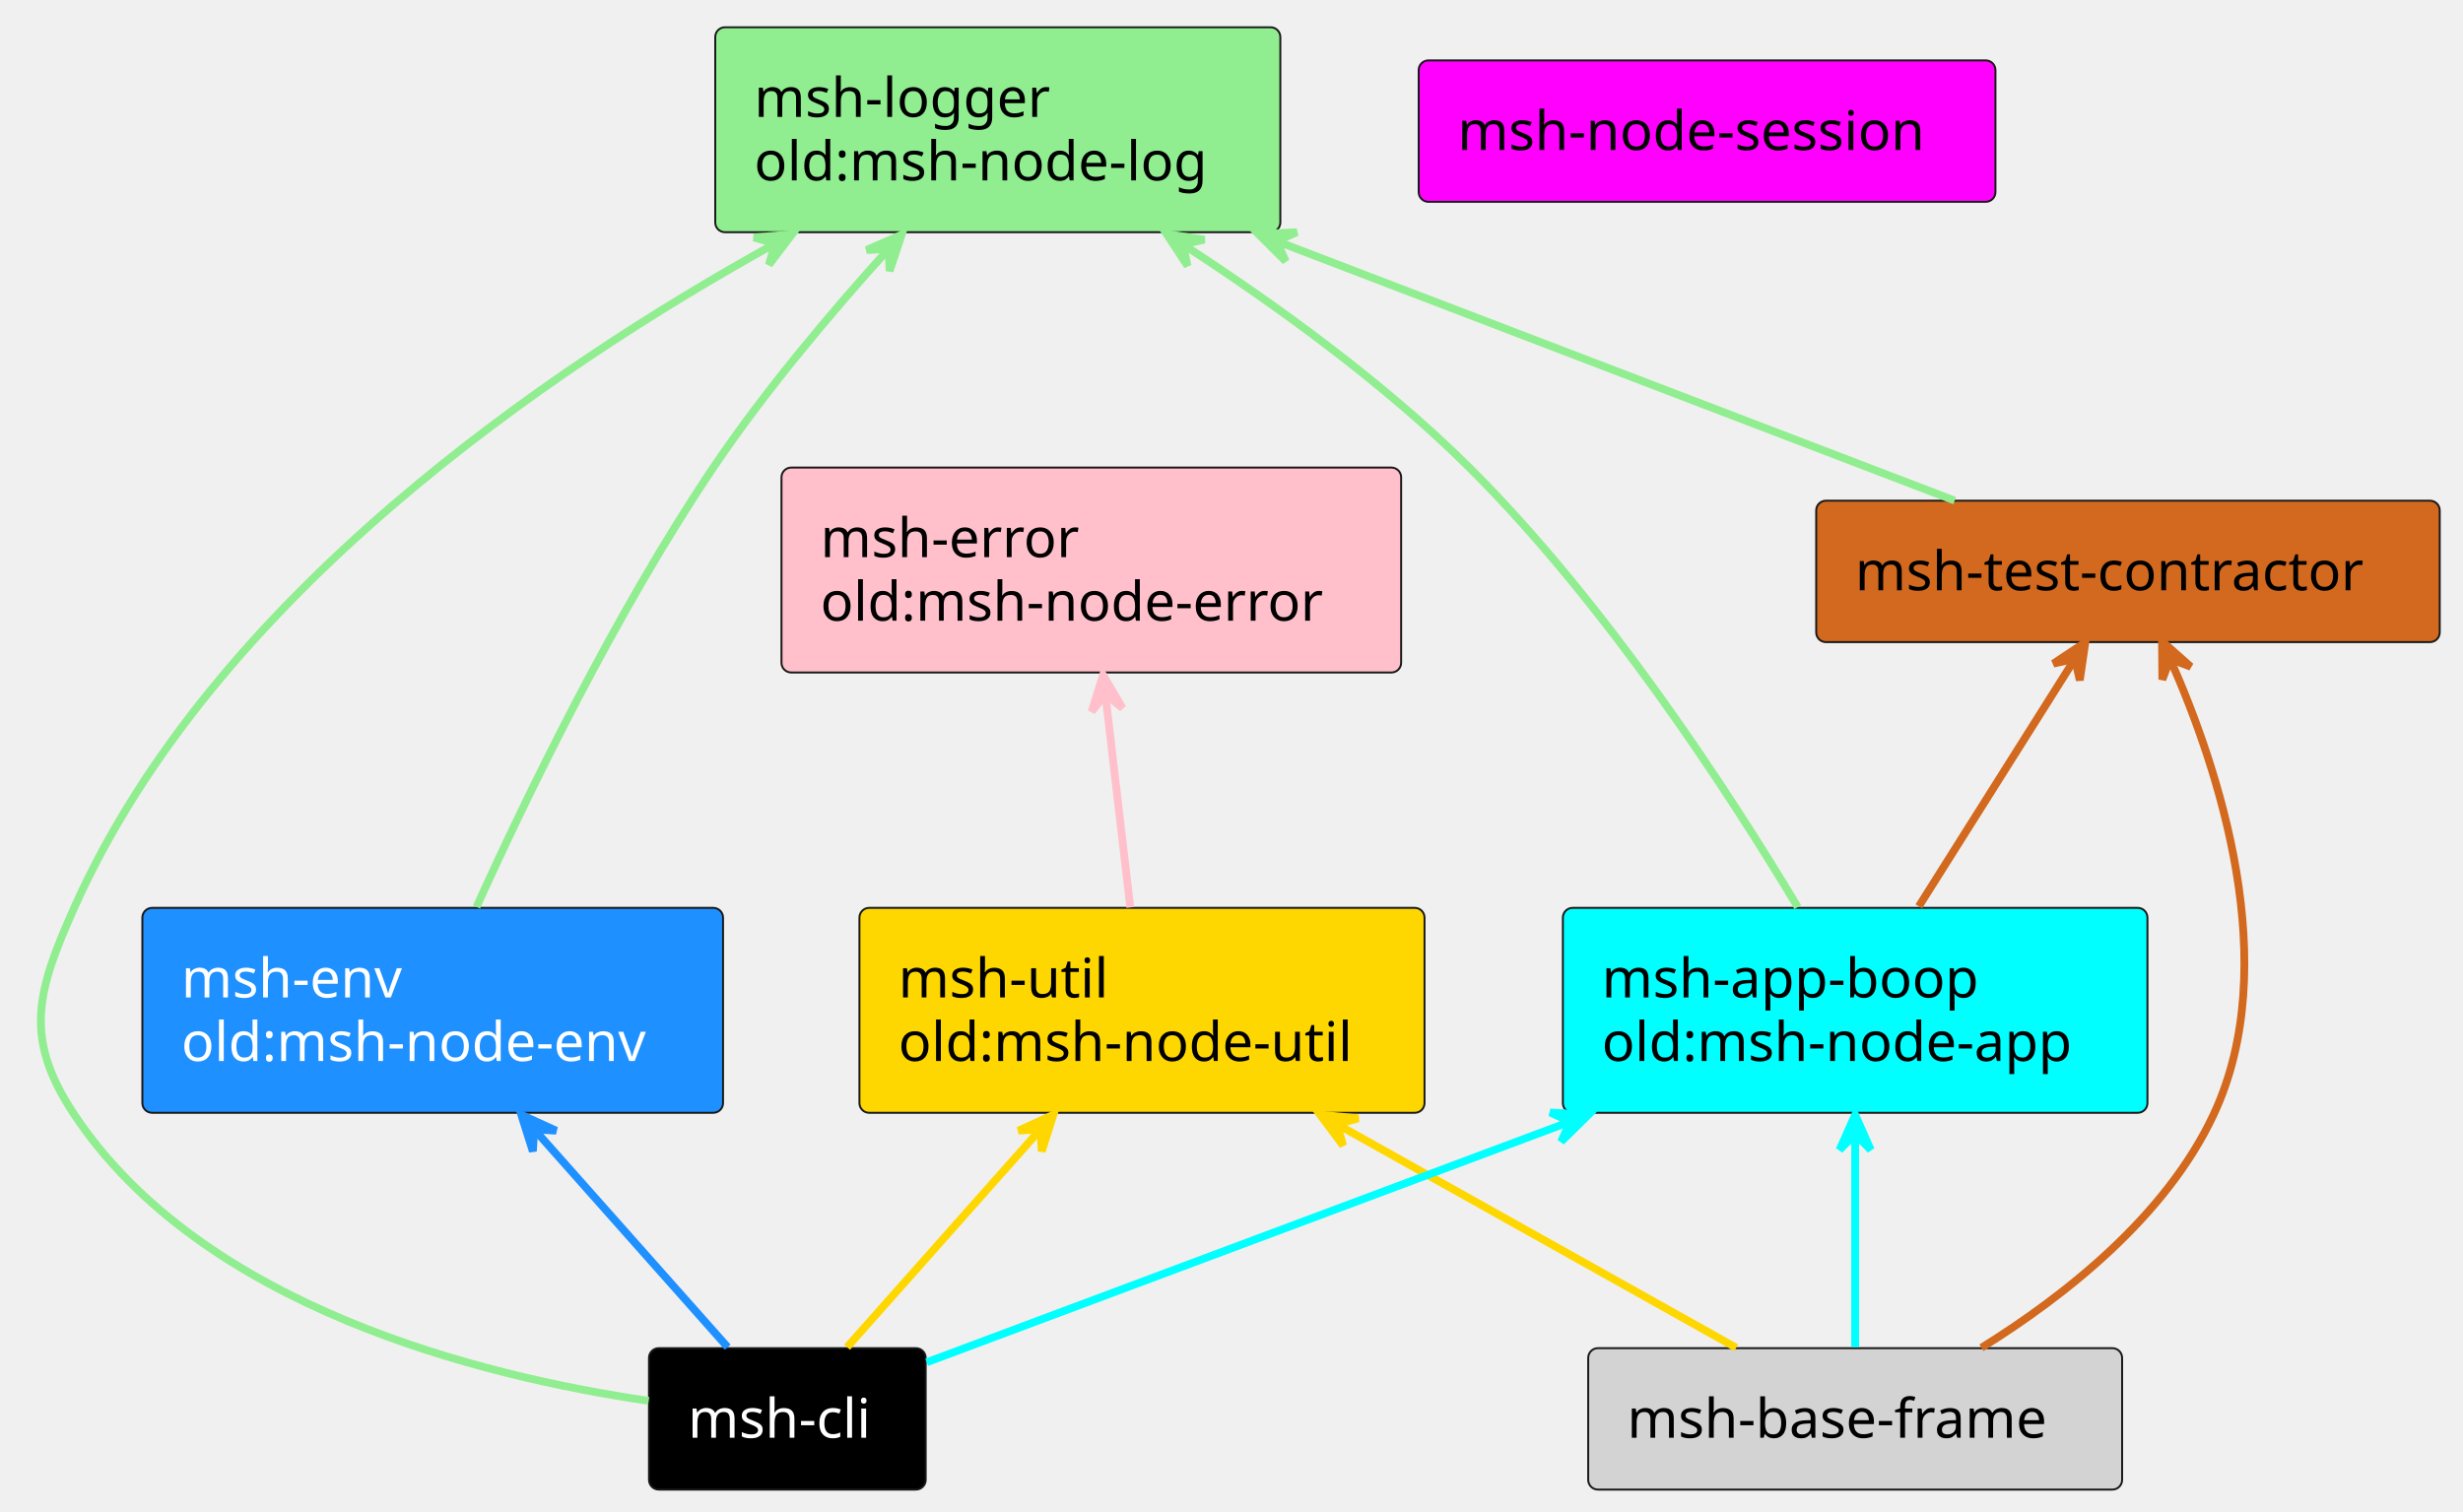
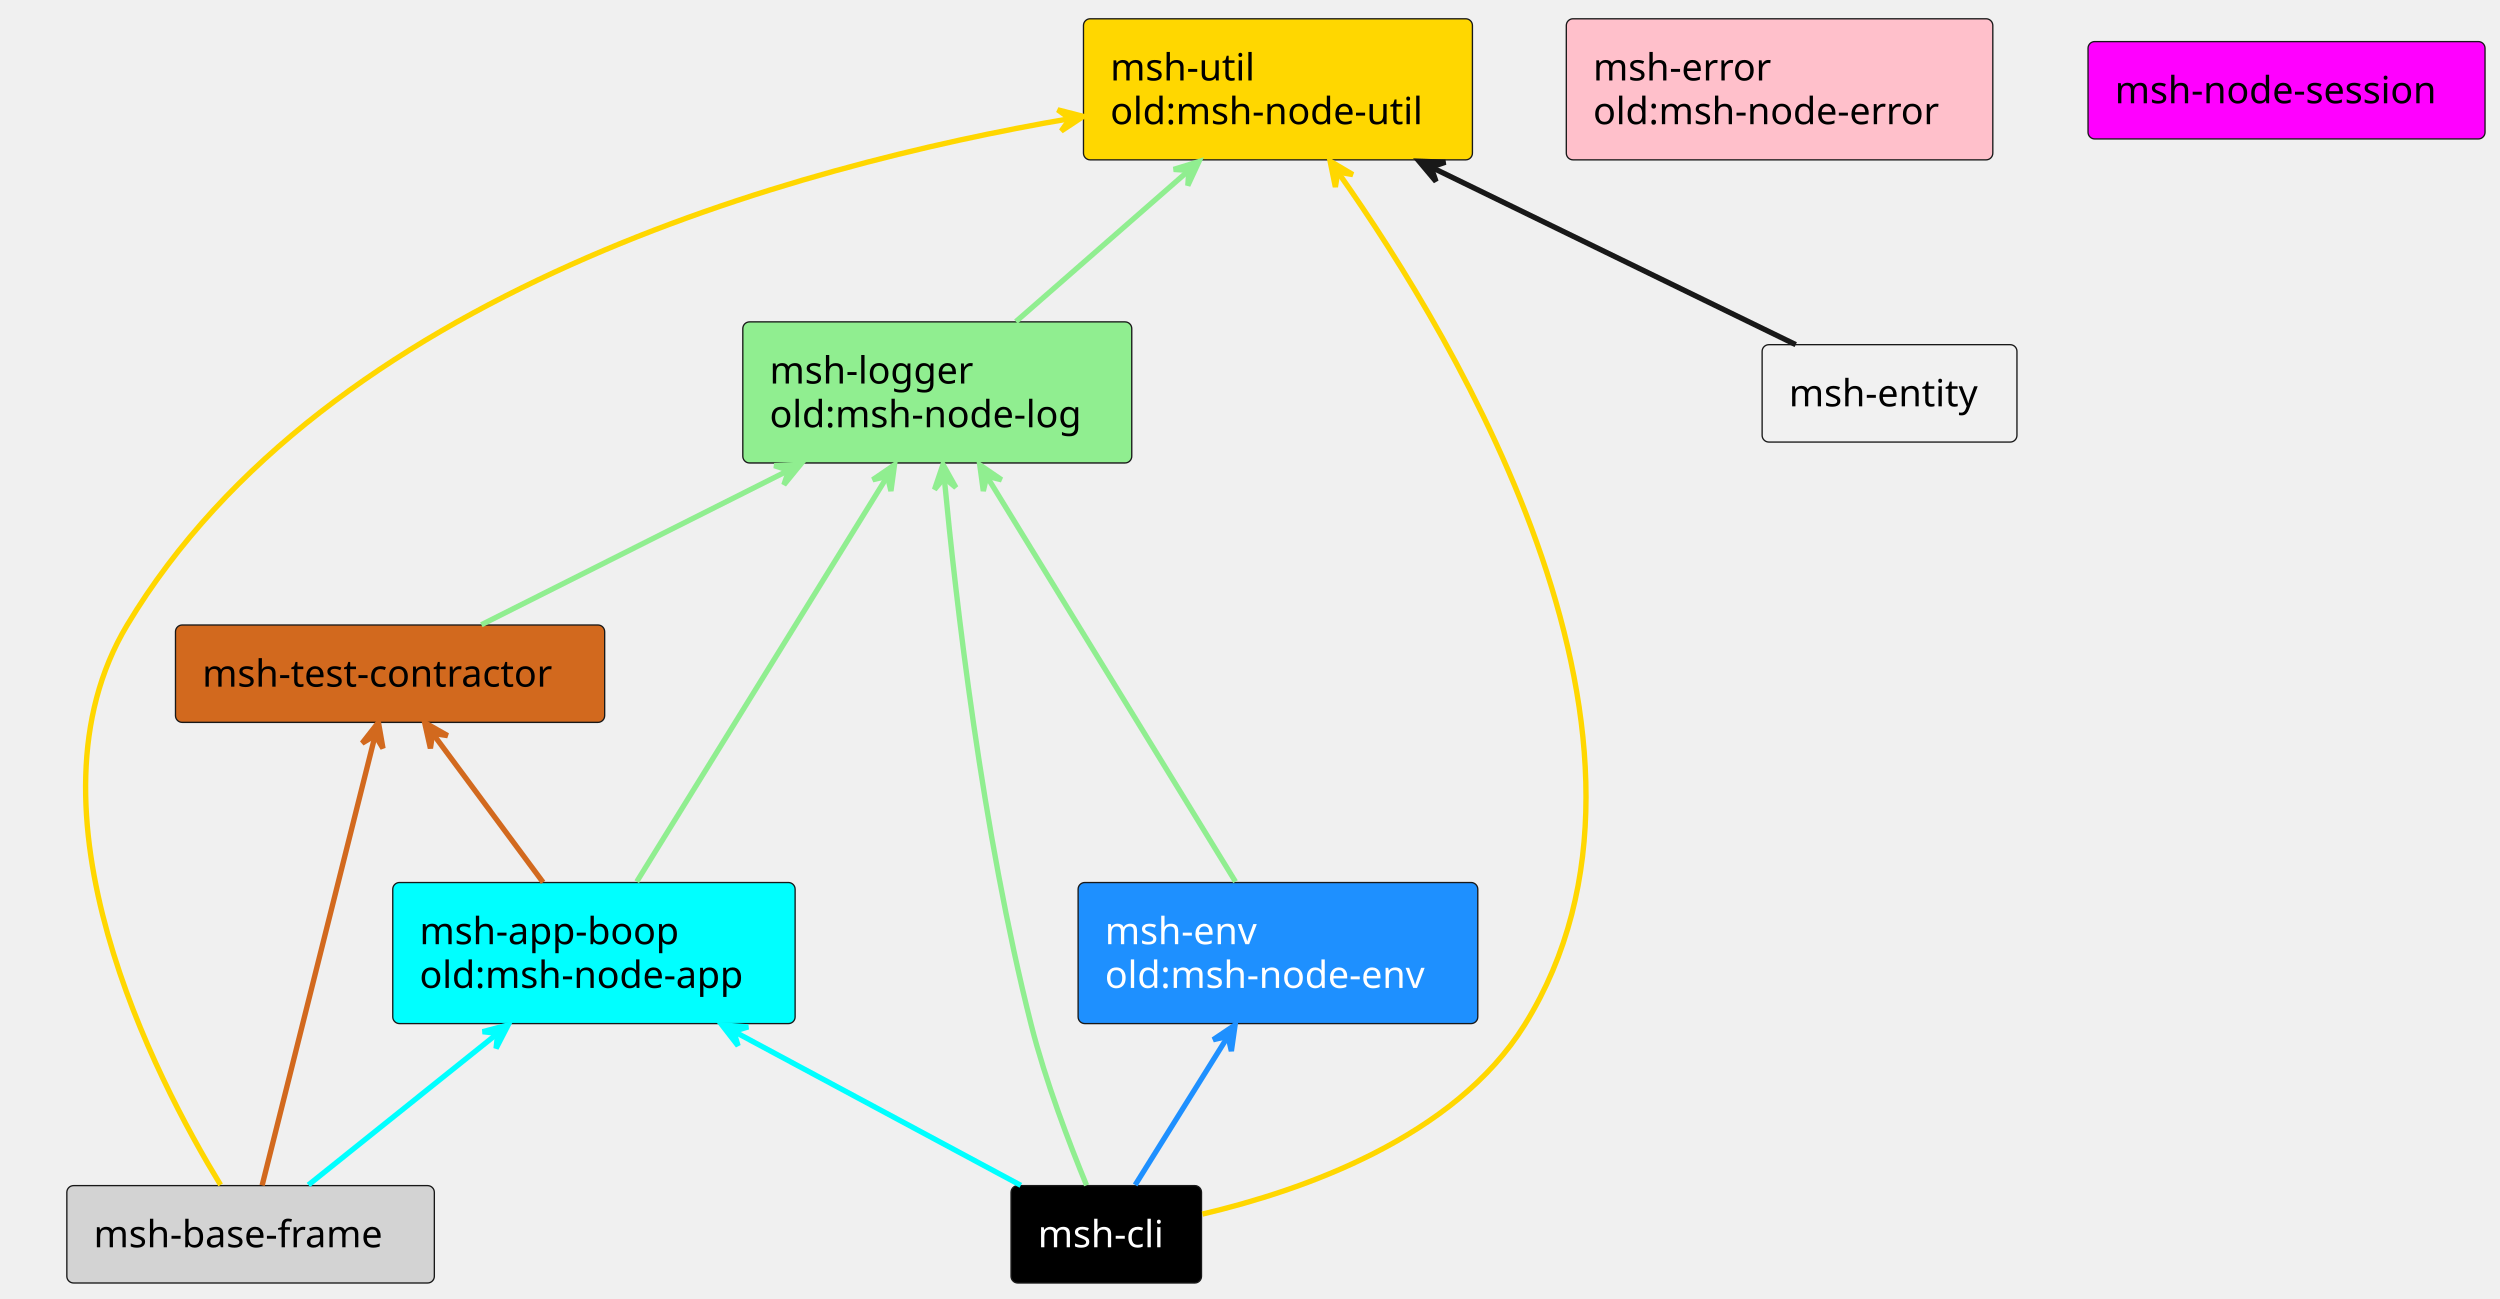
- <svg xmlns="http://www.w3.org/2000/svg" contentStyleType="text/css" height="388px" preserveAspectRatio="none" style="width:632px;height:388px;background:#FFFFFF;" version="1.1" viewBox="0 0 632 388" width="632px" zoomAndPan="magnify">
+ <svg xmlns="http://www.w3.org/2000/svg" contentStyleType="text/css" height="484px" preserveAspectRatio="none" style="width:932px;height:484px;background:#FFFFFF;" version="1.1" viewBox="0 0 932 484" width="932px" zoomAndPan="magnify">
  <defs />
  <g>
    <g id="elem_error">
-       <rect fill="#FFC0CB" height="52.594" rx="2.5" ry="2.5" style="stroke:#181818;stroke-width:0.5;" width="159" x="200.53" y="120" />
-       <text fill="#000000" font-family="sans-serif" font-size="14" lengthAdjust="spacing" textLength="71" x="210.53" y="142.995">msh-error</text>
-       <text fill="#000000" font-family="sans-serif" font-size="14" lengthAdjust="spacing" textLength="139" x="210.53" y="159.292">old:msh-node-error</text>
+       <rect fill="#FFC0CB" height="52.594" rx="2.5" ry="2.5" style="stroke:#181818;stroke-width:0.5;" width="159" x="583.92" y="7" />
+       <text fill="#000000" font-family="sans-serif" font-size="14" lengthAdjust="spacing" textLength="71" x="593.92" y="29.995">msh-error</text>
+       <text fill="#000000" font-family="sans-serif" font-size="14" lengthAdjust="spacing" textLength="139" x="593.92" y="46.292">old:msh-node-error</text>
    </g>
    <g id="elem_node_session">
-       <rect fill="#FF00FF" height="36.297" rx="2.5" ry="2.5" style="stroke:#181818;stroke-width:0.5;" width="148" x="364.03" y="15.5" />
-       <text fill="#000000" font-family="sans-serif" font-size="14" lengthAdjust="spacing" textLength="128" x="374.03" y="38.495">msh-node-session</text>
+       <rect fill="#FF00FF" height="36.297" rx="2.5" ry="2.5" style="stroke:#181818;stroke-width:0.5;" width="148" x="778.42" y="15.5" />
+       <text fill="#000000" font-family="sans-serif" font-size="14" lengthAdjust="spacing" textLength="128" x="788.42" y="38.495">msh-node-session</text>
    </g>
    <g id="elem_util">
-       <rect fill="#FFD700" height="52.594" rx="2.5" ry="2.5" style="stroke:#181818;stroke-width:0.5;" width="145" x="220.53" y="233" />
-       <text fill="#000000" font-family="sans-serif" font-size="14" lengthAdjust="spacing" textLength="57" x="230.53" y="255.995">msh-util</text>
-       <text fill="#000000" font-family="sans-serif" font-size="14" lengthAdjust="spacing" textLength="125" x="230.53" y="272.292">old:msh-node-util</text>
+       <rect fill="#FFD700" height="52.594" rx="2.5" ry="2.5" style="stroke:#181818;stroke-width:0.5;" width="145" x="403.92" y="7" />
+       <text fill="#000000" font-family="sans-serif" font-size="14" lengthAdjust="spacing" textLength="57" x="413.92" y="29.995">msh-util</text>
+       <text fill="#000000" font-family="sans-serif" font-size="14" lengthAdjust="spacing" textLength="125" x="413.92" y="46.292">old:msh-node-util</text>
    </g>
    <g id="elem_logger">
-       <rect fill="#90EE90" height="52.594" rx="2.5" ry="2.5" style="stroke:#181818;stroke-width:0.5;" width="145" x="183.53" y="7" />
-       <text fill="#000000" font-family="sans-serif" font-size="14" lengthAdjust="spacing" textLength="81" x="193.53" y="29.995">msh-logger</text>
-       <text fill="#000000" font-family="sans-serif" font-size="14" lengthAdjust="spacing" textLength="125" x="193.53" y="46.292">old:msh-node-log</text>
+       <rect fill="#90EE90" height="52.594" rx="2.5" ry="2.5" style="stroke:#181818;stroke-width:0.5;" width="145" x="276.92" y="120" />
+       <text fill="#000000" font-family="sans-serif" font-size="14" lengthAdjust="spacing" textLength="81" x="286.92" y="142.995">msh-logger</text>
+       <text fill="#000000" font-family="sans-serif" font-size="14" lengthAdjust="spacing" textLength="125" x="286.92" y="159.292">old:msh-node-log</text>
    </g>
    <g id="elem_app_boot">
-       <rect fill="#00FFFF" height="52.594" rx="2.5" ry="2.5" style="stroke:#181818;stroke-width:0.5;" width="150" x="401.03" y="233" />
-       <text fill="#000000" font-family="sans-serif" font-size="14" lengthAdjust="spacing" textLength="103" x="411.03" y="255.995">msh-app-boop</text>
-       <text fill="#000000" font-family="sans-serif" font-size="14" lengthAdjust="spacing" textLength="130" x="411.03" y="272.292">old:msh-node-app</text>
+       <rect fill="#00FFFF" height="52.594" rx="2.5" ry="2.5" style="stroke:#181818;stroke-width:0.5;" width="150" x="146.42" y="329" />
+       <text fill="#000000" font-family="sans-serif" font-size="14" lengthAdjust="spacing" textLength="103" x="156.42" y="351.995">msh-app-boop</text>
+       <text fill="#000000" font-family="sans-serif" font-size="14" lengthAdjust="spacing" textLength="130" x="156.42" y="368.292">old:msh-node-app</text>
    </g>
    <g id="elem_test_contractor">
-       <rect fill="#D2691E" height="36.297" rx="2.5" ry="2.5" style="stroke:#181818;stroke-width:0.5;" width="160" x="466.03" y="128.5" />
-       <text fill="#000000" font-family="sans-serif" font-size="14" lengthAdjust="spacing" textLength="140" x="476.03" y="151.495">msh-test-contractor</text>
+       <rect fill="#D2691E" height="36.297" rx="2.5" ry="2.5" style="stroke:#181818;stroke-width:0.5;" width="160" x="65.42" y="233" />
+       <text fill="#000000" font-family="sans-serif" font-size="14" lengthAdjust="spacing" textLength="140" x="75.42" y="255.995">msh-test-contractor</text>
    </g>
    <g id="elem_env">
-       <rect fill="#1E90FF" height="52.594" rx="2.5" ry="2.5" style="stroke:#181818;stroke-width:0.5;" width="149" x="36.53" y="233" />
-       <text fill="#FFFFFF" font-family="sans-serif" font-size="14" lengthAdjust="spacing" textLength="61" x="46.53" y="255.995">msh-env</text>
-       <text fill="#FFFFFF" font-family="sans-serif" font-size="14" lengthAdjust="spacing" textLength="129" x="46.53" y="272.292">old:msh-node-env</text>
+       <rect fill="#1E90FF" height="52.594" rx="2.5" ry="2.5" style="stroke:#181818;stroke-width:0.5;" width="149" x="401.92" y="329" />
+       <text fill="#FFFFFF" font-family="sans-serif" font-size="14" lengthAdjust="spacing" textLength="61" x="411.92" y="351.995">msh-env</text>
+       <text fill="#FFFFFF" font-family="sans-serif" font-size="14" lengthAdjust="spacing" textLength="129" x="411.92" y="368.292">old:msh-node-env</text>
    </g>
    <g id="elem_base_frame">
-       <rect fill="#D3D3D3" height="36.297" rx="2.5" ry="2.5" style="stroke:#181818;stroke-width:0.5;" width="137" x="407.53" y="346" />
-       <text fill="#000000" font-family="sans-serif" font-size="14" lengthAdjust="spacing" textLength="117" x="417.53" y="368.995">msh-base-frame</text>
+       <rect fill="#D3D3D3" height="36.297" rx="2.5" ry="2.5" style="stroke:#181818;stroke-width:0.5;" width="137" x="24.92" y="442" />
+       <text fill="#000000" font-family="sans-serif" font-size="14" lengthAdjust="spacing" textLength="117" x="34.92" y="464.995">msh-base-frame</text>
    </g>
    <g id="elem_cli">
-       <rect fill="#000000" height="36.297" rx="2.5" ry="2.5" style="stroke:#181818;stroke-width:0.5;" width="71" x="166.53" y="346" />
-       <text fill="#FFFFFF" font-family="sans-serif" font-size="14" lengthAdjust="spacing" textLength="51" x="176.53" y="368.995">msh-cli</text>
+       <rect fill="#000000" height="36.297" rx="2.5" ry="2.5" style="stroke:#181818;stroke-width:0.5;" width="71" x="376.92" y="442" />
+       <text fill="#FFFFFF" font-family="sans-serif" font-size="14" lengthAdjust="spacing" textLength="51" x="386.92" y="464.995">msh-cli</text>
+     </g>
+     <g id="elem_entity">
+       <rect fill="#F1F1F1" height="36.297" rx="2.5" ry="2.5" style="stroke:#181818;stroke-width:0.5;" width="95" x="656.92" y="128.5" />
+       <text fill="#000000" font-family="sans-serif" font-size="14" lengthAdjust="spacing" textLength="75" x="666.92" y="151.495">msh-entity</text>
    </g>
    <g id="link_app_boot_base_frame">
-       <path d="M476.03,291.49 C476.03,309.28 476.03,330.95 476.03,345.75 " fill="none" id="app_boot-backto-base_frame" style="stroke:#00FFFF;stroke-width:2.0;" />
-       <polygon fill="#00FFFF" points="476.03,286.1,472.03,295.1,476.03,291.1,480.03,295.1,476.03,286.1" style="stroke:#00FFFF;stroke-width:2.0;" />
+       <path d="M185.29,385.43 C162.62,403.59 134.15,426.38 114.97,441.75 " fill="none" id="app_boot-backto-base_frame" style="stroke:#00FFFF;stroke-width:2.0;" />
+       <polygon fill="#00FFFF" points="189.45,382.1,179.927,384.611,185.55,385.229,184.933,390.852,189.45,382.1" style="stroke:#00FFFF;stroke-width:2.0;" />
+     </g>
+     <g id="link_test_contractor_base_frame">
+       <path d="M139.8,274.37 C129.34,316.03 107.08,404.62 97.72,441.9 " fill="none" id="test_contractor-backto-base_frame" style="stroke:#D2691E;stroke-width:2.0;" />
+       <polygon fill="#D2691E" points="141.08,269.29,135.011,277.047,139.864,274.14,142.771,278.993,141.08,269.29" style="stroke:#D2691E;stroke-width:2.0;" />
    </g>
    <g id="link_util_base_frame">
-       <path d="M343.5,288.77 C376.2,307.09 417.73,330.35 445.51,345.9 " fill="none" id="util-backto-base_frame" style="stroke:#FFD700;stroke-width:2.0;" />
-       <polygon fill="#FFD700" points="338.74,286.1,344.634,293.99,343.101,288.545,348.546,287.012,338.74,286.1" style="stroke:#FFD700;stroke-width:2.0;" />
-     </g>
-     <g id="link_test_contractor_base_frame">
-       <path d="M556.89,169.24 C569.37,197.46 585.95,247.63 568.03,286 C555.78,312.23 529.71,332.68 508.44,345.89 " fill="none" id="test_contractor-backto-base_frame" style="stroke:#D2691E;stroke-width:2.0;" />
-       <polygon fill="#D2691E" points="554.77,164.57,554.853,174.418,556.839,169.122,562.136,171.108,554.77,164.57" style="stroke:#D2691E;stroke-width:2.0;" />
+       <path d="M398.75,44.25 C296.7,61.76 121.76,109.14 47.42,233 C6,302.01 57.98,401.97 82.23,441.74 " fill="none" id="util-backto-base_frame" style="stroke:#FFD700;stroke-width:2.0;" />
+       <polygon fill="#FFD700" points="403.85,43.39,394.311,40.938,398.919,44.219,395.638,48.827,403.85,43.39" style="stroke:#FFD700;stroke-width:2.0;" />
    </g>
    <g id="link_logger_app_boot">
-       <path d="M303.65,62.81 C327.18,78.08 355.14,98.23 377.03,120 C412.13,154.91 443.68,203.43 461.3,232.8 " fill="none" id="logger-backto-app_boot" style="stroke:#90EE90;stroke-width:2.0;" />
-       <polygon fill="#90EE90" points="299.31,60.02,304.73,68.243,303.52,62.717,309.046,61.507,299.31,60.02" style="stroke:#90EE90;stroke-width:2.0;" />
+       <path d="M330.79,177.62 C305.6,218.36 261.1,290.33 237.37,328.7 " fill="none" id="logger-backto-app_boot" style="stroke:#90EE90;stroke-width:2.0;" />
+       <polygon fill="#90EE90" points="333.47,173.3,325.338,178.856,330.843,177.554,332.145,183.059,333.47,173.3" style="stroke:#90EE90;stroke-width:2.0;" />
    </g>
    <g id="link_test_contractor_app_boot">
-       <path d="M532.29,169.29 C520.83,187.46 504.48,213.39 492.36,232.62 " fill="none" id="test_contractor-backto-app_boot" style="stroke:#D2691E;stroke-width:2.0;" />
-       <polygon fill="#D2691E" points="535.09,164.84,526.901,170.312,532.419,169.067,533.665,174.585,535.09,164.84" style="stroke:#D2691E;stroke-width:2.0;" />
+       <path d="M161.56,273.77 C173.53,289.91 189.88,311.96 202.47,328.94 " fill="none" id="test_contractor-backto-app_boot" style="stroke:#D2691E;stroke-width:2.0;" />
+       <polygon fill="#D2691E" points="158.31,269.39,160.455,279.002,161.287,273.407,166.882,274.239,158.31,269.39" style="stroke:#D2691E;stroke-width:2.0;" />
    </g>
    <g id="link_app_boot_cli">
-       <path d="M402.81,287.89 C349.45,307.85 279.48,334.03 237.8,349.62 " fill="none" id="app_boot-backto-cli" style="stroke:#00FFFF;stroke-width:2.0;" />
-       <polygon fill="#00FFFF" points="407.6,286.1,397.769,285.515,402.918,287.856,400.577,293.005,407.6,286.1" style="stroke:#00FFFF;stroke-width:2.0;" />
+       <path d="M273.67,384.54 C307.87,402.89 351.45,426.28 380.56,441.9 " fill="none" id="app_boot-backto-cli" style="stroke:#00FFFF;stroke-width:2.0;" />
+       <polygon fill="#00FFFF" points="269.12,382.1,275.155,389.883,273.525,384.466,278.941,382.836,269.12,382.1" style="stroke:#00FFFF;stroke-width:2.0;" />
    </g>
    <g id="link_env_cli">
-       <path d="M137.32,290.11 C153.34,308.15 173.24,330.57 186.72,345.75 " fill="none" id="env-backto-cli" style="stroke:#1E90FF;stroke-width:2.0;" />
-       <polygon fill="#1E90FF" points="133.76,286.1,136.732,295.49,137.075,289.843,142.721,290.186,133.76,286.1" style="stroke:#1E90FF;stroke-width:2.0;" />
+       <path d="M457.65,386.57 C446.43,404.53 432.59,426.7 423.19,441.75 " fill="none" id="env-backto-cli" style="stroke:#1E90FF;stroke-width:2.0;" />
+       <polygon fill="#1E90FF" points="460.44,382.1,452.273,387.605,457.786,386.338,459.053,391.851,460.44,382.1" style="stroke:#1E90FF;stroke-width:2.0;" />
    </g>
    <g id="link_logger_cli">
-       <path d="M198.79,62.57 C140.77,94.66 54.64,153.23 19.03,233 C9.43,254.51 6,266.38 19.03,286 C51.83,335.39 123.17,353.17 166.45,359.52 " fill="none" id="logger-backto-cli" style="stroke:#90EE90;stroke-width:2.0;" />
-       <polygon fill="#90EE90" points="203.26,60.12,193.446,60.945,198.877,62.526,197.296,67.958,203.26,60.12" style="stroke:#90EE90;stroke-width:2.0;" />
+       <path d="M352.02,178.2 C356.29,223.37 366.19,310.16 384.42,382 C389.77,403.1 398.73,426.48 405.07,441.88 " fill="none" id="logger-backto-cli" style="stroke:#90EE90;stroke-width:2.0;" />
+       <polygon fill="#90EE90" points="351.55,173.16,348.389,182.488,352.007,178.139,356.355,181.757,351.55,173.16" style="stroke:#90EE90;stroke-width:2.0;" />
    </g>
    <g id="link_util_cli">
-       <path d="M266.74,290.11 C250.73,308.15 230.82,330.57 217.35,345.75 " fill="none" id="util-backto-cli" style="stroke:#FFD700;stroke-width:2.0;" />
-       <polygon fill="#FFD700" points="270.3,286.1,261.331,290.169,266.978,289.837,267.31,295.484,270.3,286.1" style="stroke:#FFD700;stroke-width:2.0;" />
+       <path d="M498.99,64.47 C543.61,127.69 633.41,277.44 568.42,382 C542.27,424.07 485.6,443.84 448.25,452.61 " fill="none" id="util-backto-cli" style="stroke:#FFD700;stroke-width:2.0;" />
+       <polygon fill="#FFD700" points="495.86,60.07,497.823,69.721,498.761,64.142,504.339,65.08,495.86,60.07" style="stroke:#FFD700;stroke-width:2.0;" />
    </g>
    <g id="link_logger_env">
-       <path d="M227.8,64.15 C213.46,80.01 196.31,100.3 183.03,120 C157.97,157.19 135.22,204.18 122.27,232.76 " fill="none" id="logger-backto-env" style="stroke:#90EE90;stroke-width:2.0;" />
-       <polygon fill="#90EE90" points="231.38,60.21,222.362,64.168,228.012,63.906,228.275,69.557,231.38,60.21" style="stroke:#90EE90;stroke-width:2.0;" />
+       <path d="M367.9,177.62 C392.9,218.36 437.05,290.33 460.59,328.7 " fill="none" id="logger-backto-env" style="stroke:#90EE90;stroke-width:2.0;" />
+       <polygon fill="#90EE90" points="365.25,173.3,366.575,183.059,367.877,177.554,373.382,178.856,365.25,173.3" style="stroke:#90EE90;stroke-width:2.0;" />
    </g>
    <g id="link_logger_test_contractor">
-       <path d="M327.8,61.97 C382.23,82.8 455.32,110.78 501.56,128.48 " fill="none" id="logger-backto-test_contractor" style="stroke:#90EE90;stroke-width:2.0;" />
-       <polygon fill="#90EE90" points="322.93,60.11,329.909,67.06,327.6,61.895,332.765,59.587,322.93,60.11" style="stroke:#90EE90;stroke-width:2.0;" />
+       <path d="M293.61,175.54 C257.08,193.89 210.53,217.28 179.45,232.9 " fill="none" id="logger-backto-test_contractor" style="stroke:#90EE90;stroke-width:2.0;" />
+       <polygon fill="#90EE90" points="298.47,173.1,288.633,173.585,294.007,175.353,292.238,180.726,298.47,173.1" style="stroke:#90EE90;stroke-width:2.0;" />
    </g>
-     <g id="link_error_util">
-       <path d="M283.66,178.43 C285.66,195.59 288.13,216.67 290.03,232.89 " fill="none" id="error-backto-util" style="stroke:#FFC0CB;stroke-width:2.0;" />
-       <polygon fill="#FFC0CB" points="283.05,173.24,280.104,182.638,283.621,178.207,288.052,181.724,283.05,173.24" style="stroke:#FFC0CB;stroke-width:2.0;" />
+     <g id="link_util_logger">
+       <path d="M443.04,63.67 C423.07,81.13 397.92,103.11 378.72,119.89 " fill="none" id="util-backto-logger" style="stroke:#90EE90;stroke-width:2.0;" />
+       <polygon fill="#90EE90" points="446.96,60.24,437.552,63.154,443.196,63.532,442.818,69.176,446.96,60.24" style="stroke:#90EE90;stroke-width:2.0;" />
+     </g>
+     <g id="link_util_entity">
+       <path d="M533.62,62.35 C576.33,83.14 633.32,110.89 669.45,128.48 " fill="none" id="util-backto-entity" style="stroke:#181818;stroke-width:2.0;" />
+       <polygon fill="#181818" points="529.01,60.11,535.339,67.656,533.502,62.306,538.852,60.469,529.01,60.11" style="stroke:#181818;stroke-width:2.0;" />
    </g>
  </g>
</svg>
